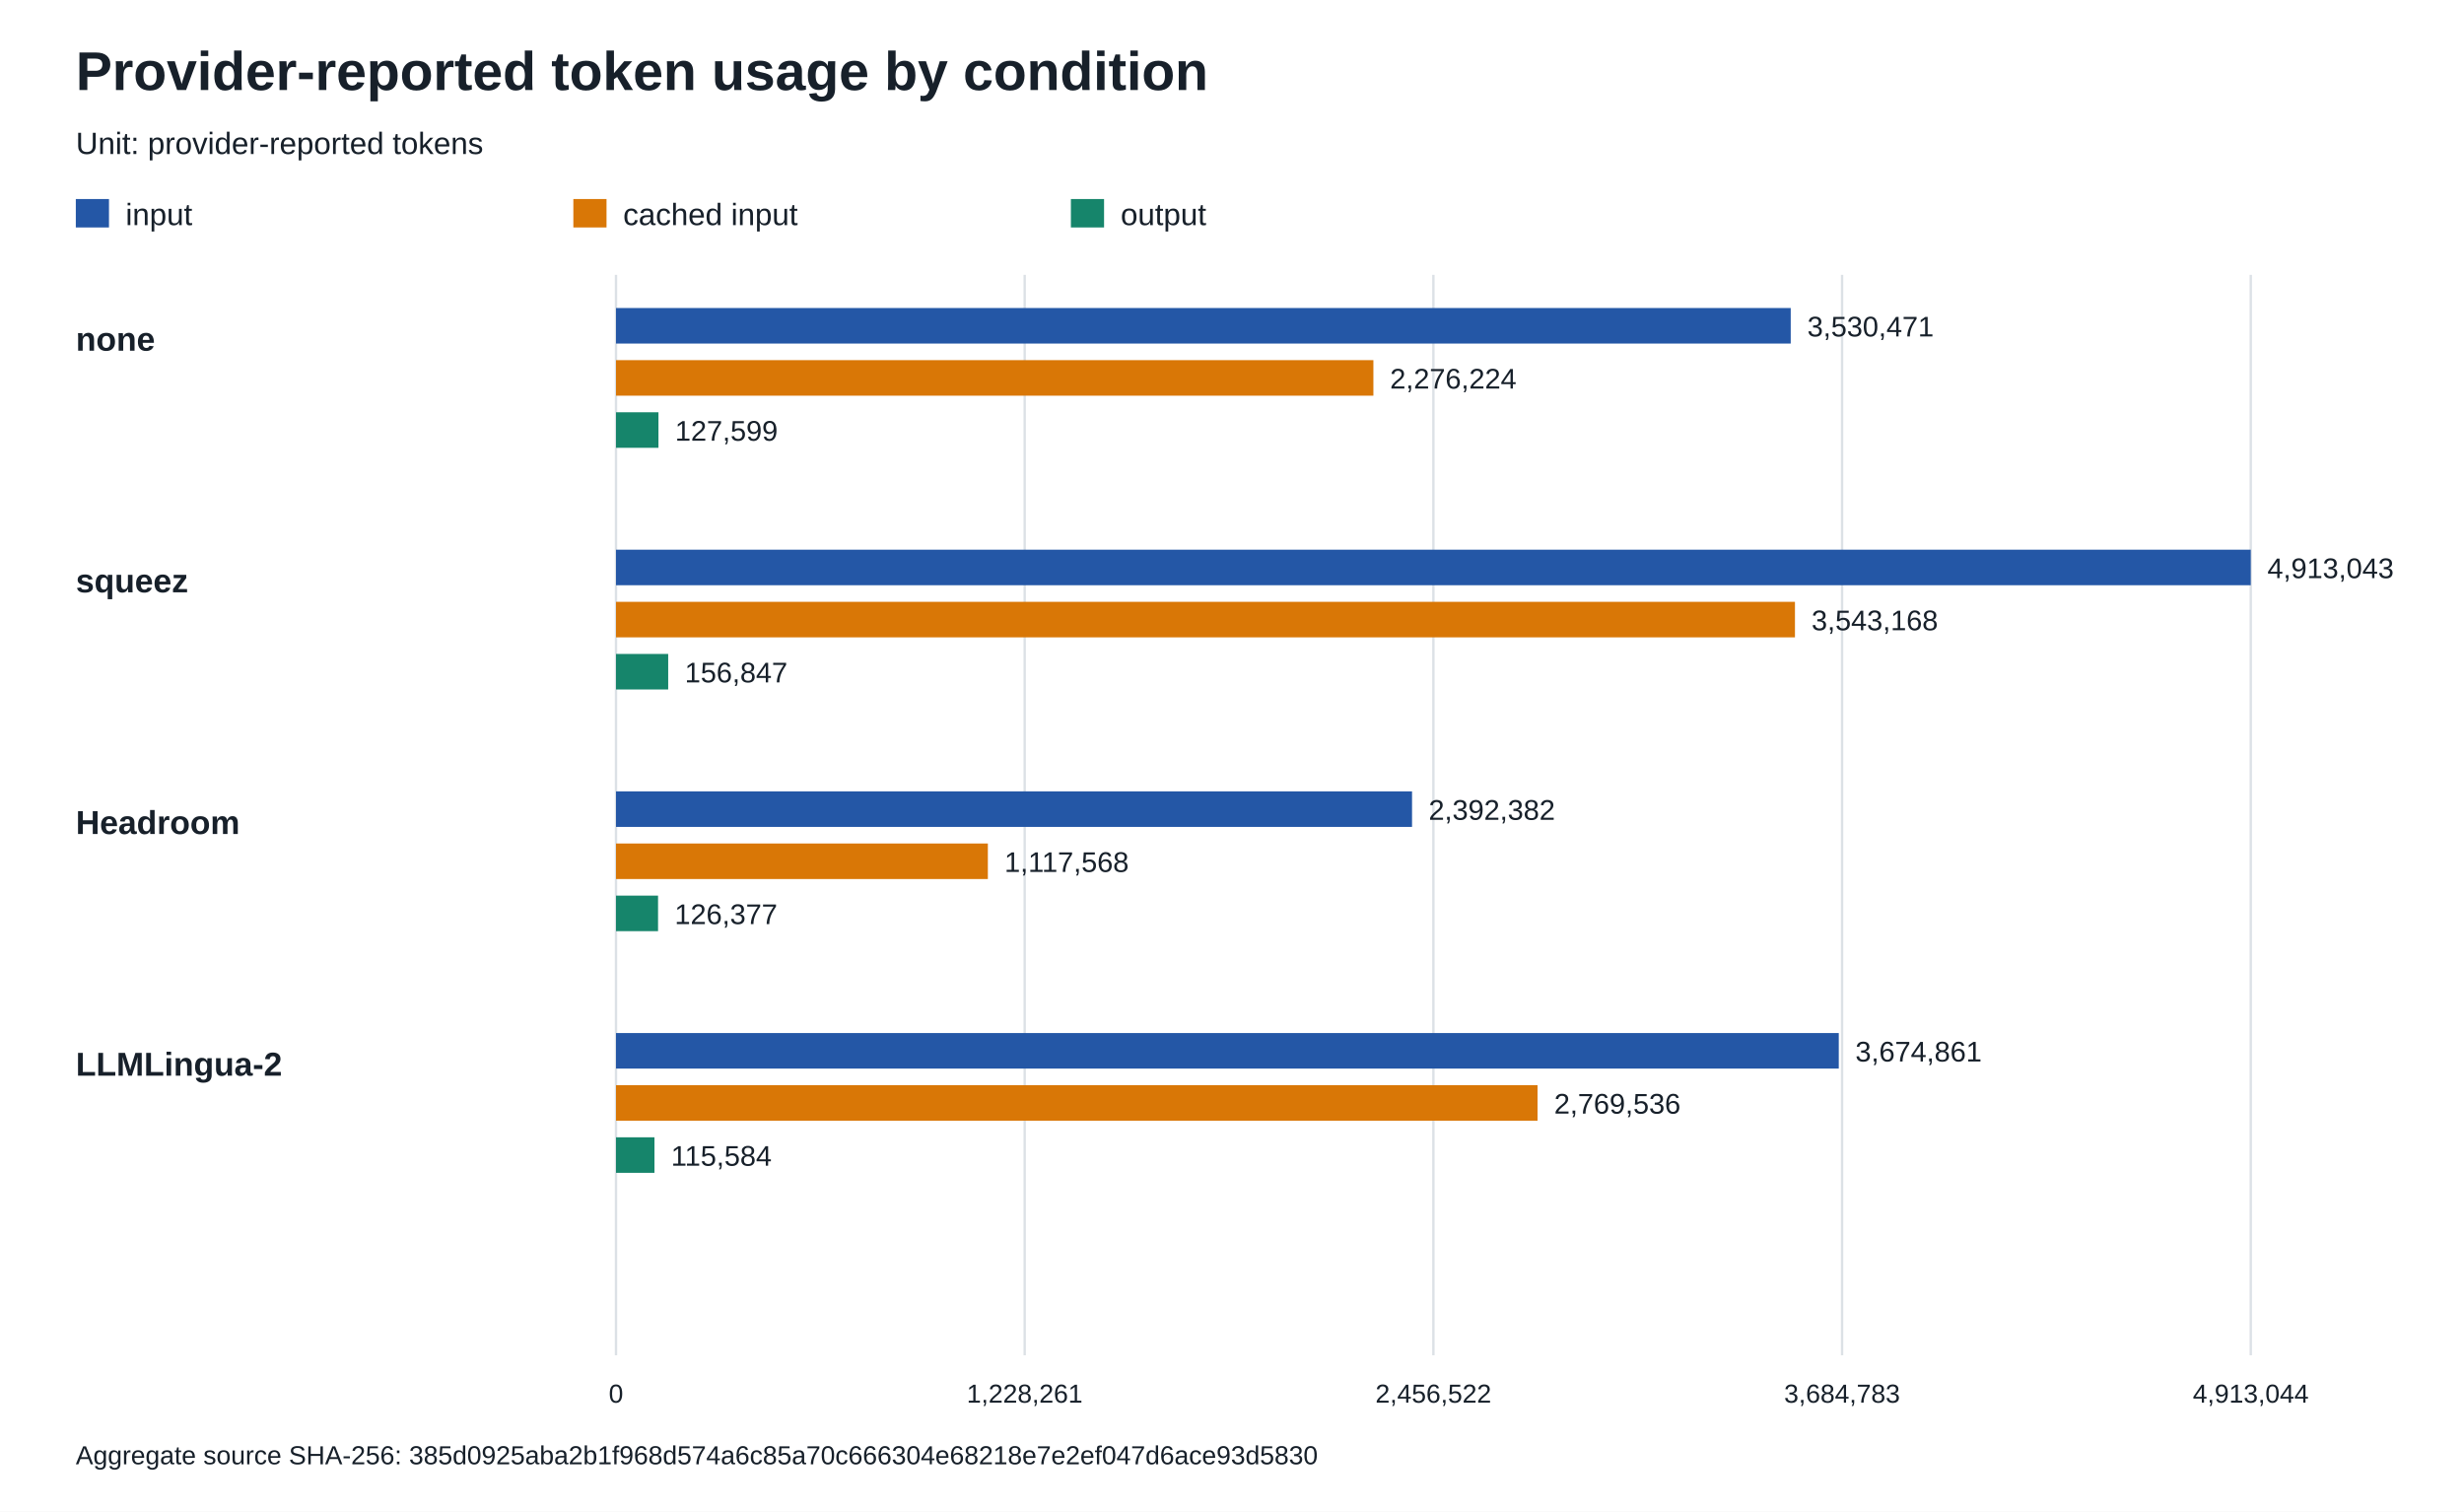
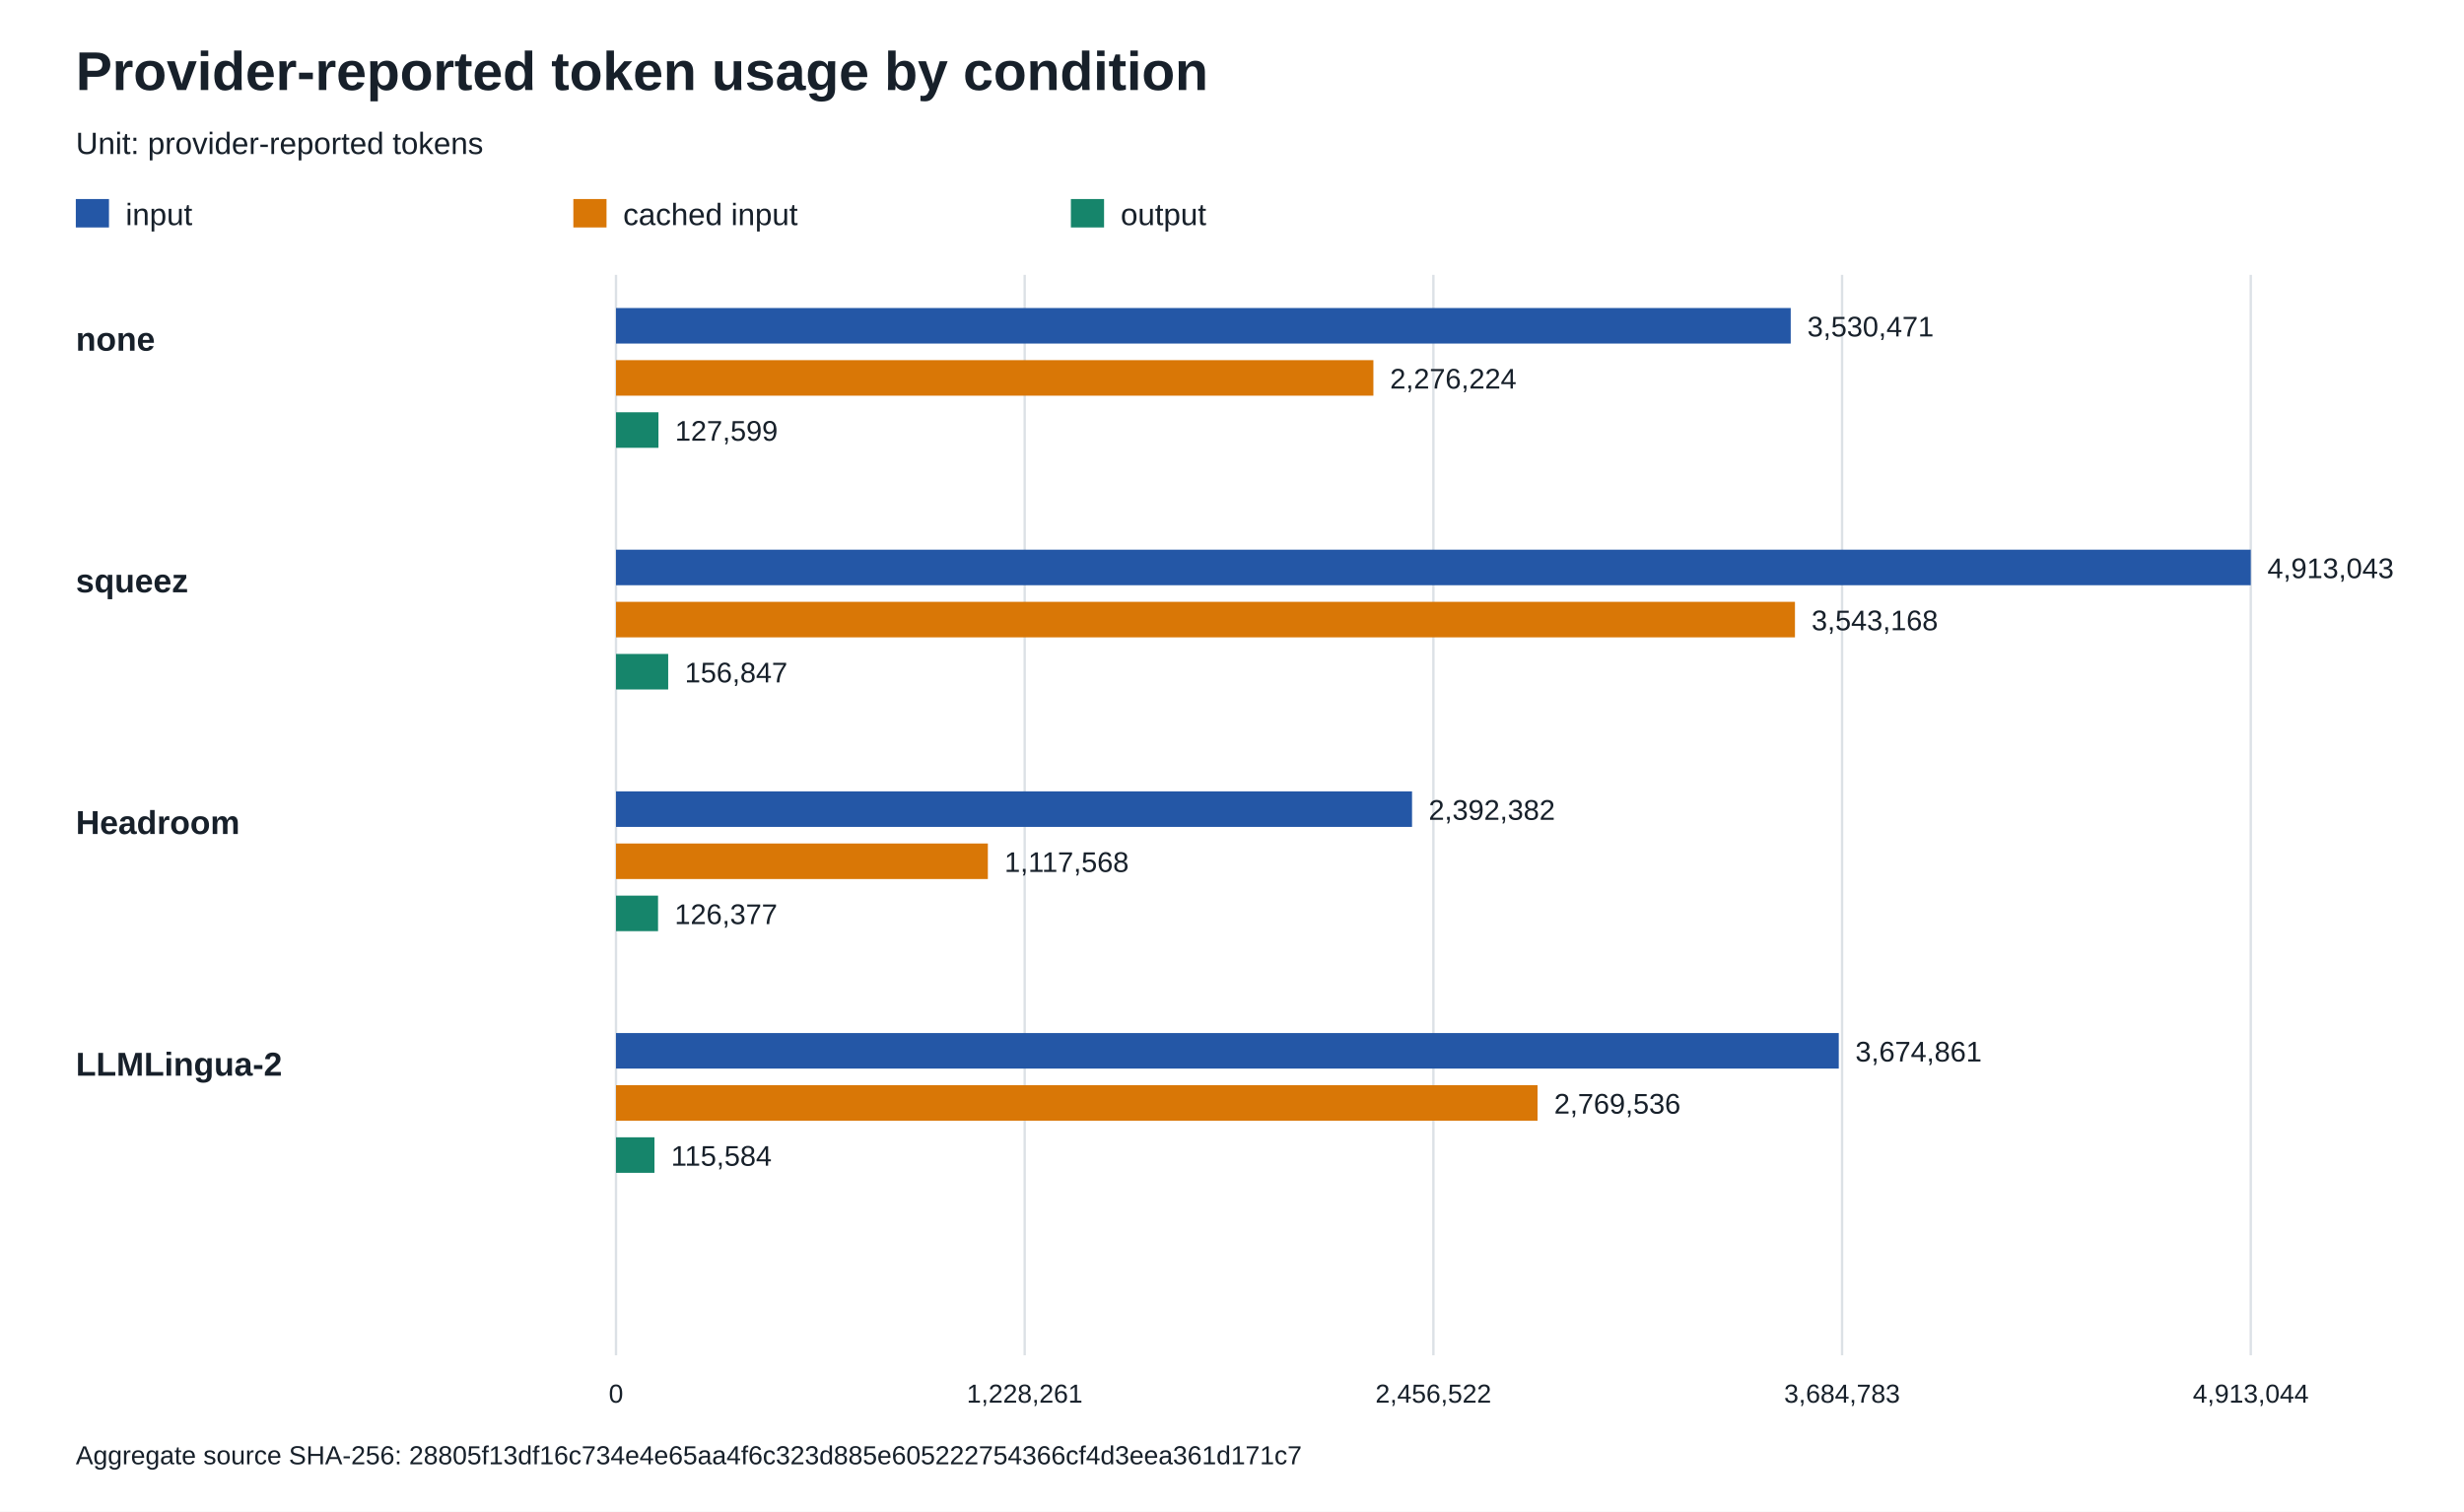
<svg xmlns="http://www.w3.org/2000/svg" width="1040" height="638" viewBox="0 0 1040 638" role="img" aria-labelledby="title desc">
  <rect width="100%" height="100%" fill="#ffffff" />
  <g font-family="Arial, sans-serif" font-variant-numeric="tabular-nums" fill="#17202a">
    <text x="32" y="38" font-size="23" font-weight="600">Provider-reported token usage by condition</text>
    <text x="32" y="65" font-size="13">Unit: provider-reported tokens</text>
    <rect x="32" y="84" width="14" height="12" fill="#2457a6" />
    <text x="53" y="95" font-size="13">input</text>
    <rect x="242" y="84" width="14" height="12" fill="#d97706" />
    <text x="263" y="95" font-size="13">cached input</text>
    <rect x="452" y="84" width="14" height="12" fill="#16856b" />
    <text x="473" y="95" font-size="13">output</text>
    <path d="M260.00,116 V572" stroke="#dce1e6" />
    <text x="260.00" y="592" text-anchor="middle" font-size="11">0</text>
    <path d="M432.50,116 V572" stroke="#dce1e6" />
    <text x="432.50" y="592" text-anchor="middle" font-size="11">1,228,261</text>
    <path d="M605.00,116 V572" stroke="#dce1e6" />
    <text x="605.00" y="592" text-anchor="middle" font-size="11">2,456,522</text>
    <path d="M777.50,116 V572" stroke="#dce1e6" />
    <text x="777.50" y="592" text-anchor="middle" font-size="11">3,684,783</text>
    <path d="M950.00,116 V572" stroke="#dce1e6" />
    <text x="950.00" y="592" text-anchor="middle" font-size="11">4,913,044</text>
    <text x="32" y="148" font-size="14" font-weight="600">none</text>
    <rect x="260" y="130" width="495.828" height="15" fill="#2457a6" />
    <text x="762.828" y="142" font-size="12">3,530,471</text>
    <rect x="260" y="152" width="319.679" height="15" fill="#d97706" />
    <text x="586.679" y="164" font-size="12">2,276,224</text>
    <rect x="260" y="174" width="17.920" height="15" fill="#16856b" />
    <text x="284.920" y="186" font-size="12">127,599</text>
    <text x="32" y="250" font-size="14" font-weight="600">squeez</text>
    <rect x="260" y="232" width="690.000" height="15" fill="#2457a6" />
    <text x="957.000" y="244" font-size="12">4,913,043</text>
    <rect x="260" y="254" width="497.611" height="15" fill="#d97706" />
    <text x="764.611" y="266" font-size="12">3,543,168</text>
    <rect x="260" y="276" width="22.028" height="15" fill="#16856b" />
    <text x="289.028" y="288" font-size="12">156,847</text>
    <text x="32" y="352" font-size="14" font-weight="600">Headroom</text>
    <rect x="260" y="334" width="335.992" height="15" fill="#2457a6" />
    <text x="602.992" y="346" font-size="12">2,392,382</text>
    <rect x="260" y="356" width="156.954" height="15" fill="#d97706" />
    <text x="423.954" y="368" font-size="12">1,117,568</text>
    <rect x="260" y="378" width="17.749" height="15" fill="#16856b" />
    <text x="284.749" y="390" font-size="12">126,377</text>
    <text x="32" y="454" font-size="14" font-weight="600">LLMLingua-2</text>
    <rect x="260" y="436" width="516.107" height="15" fill="#2457a6" />
    <text x="783.107" y="448" font-size="12">3,674,861</text>
    <rect x="260" y="458" width="388.960" height="15" fill="#d97706" />
    <text x="655.960" y="470" font-size="12">2,769,536</text>
    <rect x="260" y="480" width="16.233" height="15" fill="#16856b" />
    <text x="283.233" y="492" font-size="12">115,584</text>
-     <text x="32" y="618" font-size="11">Aggregate source SHA-256: 385d0925aba2b1f968d574a6c85a70c666304e68218e7e2ef047d6ace93d5830</text>
+     <text x="32" y="618" font-size="11">Aggregate source SHA-256: 28805f13df16c734e4e65aa4f6c323d885e605222754366cf4d3eea361d171c7</text>
  </g>
</svg>
